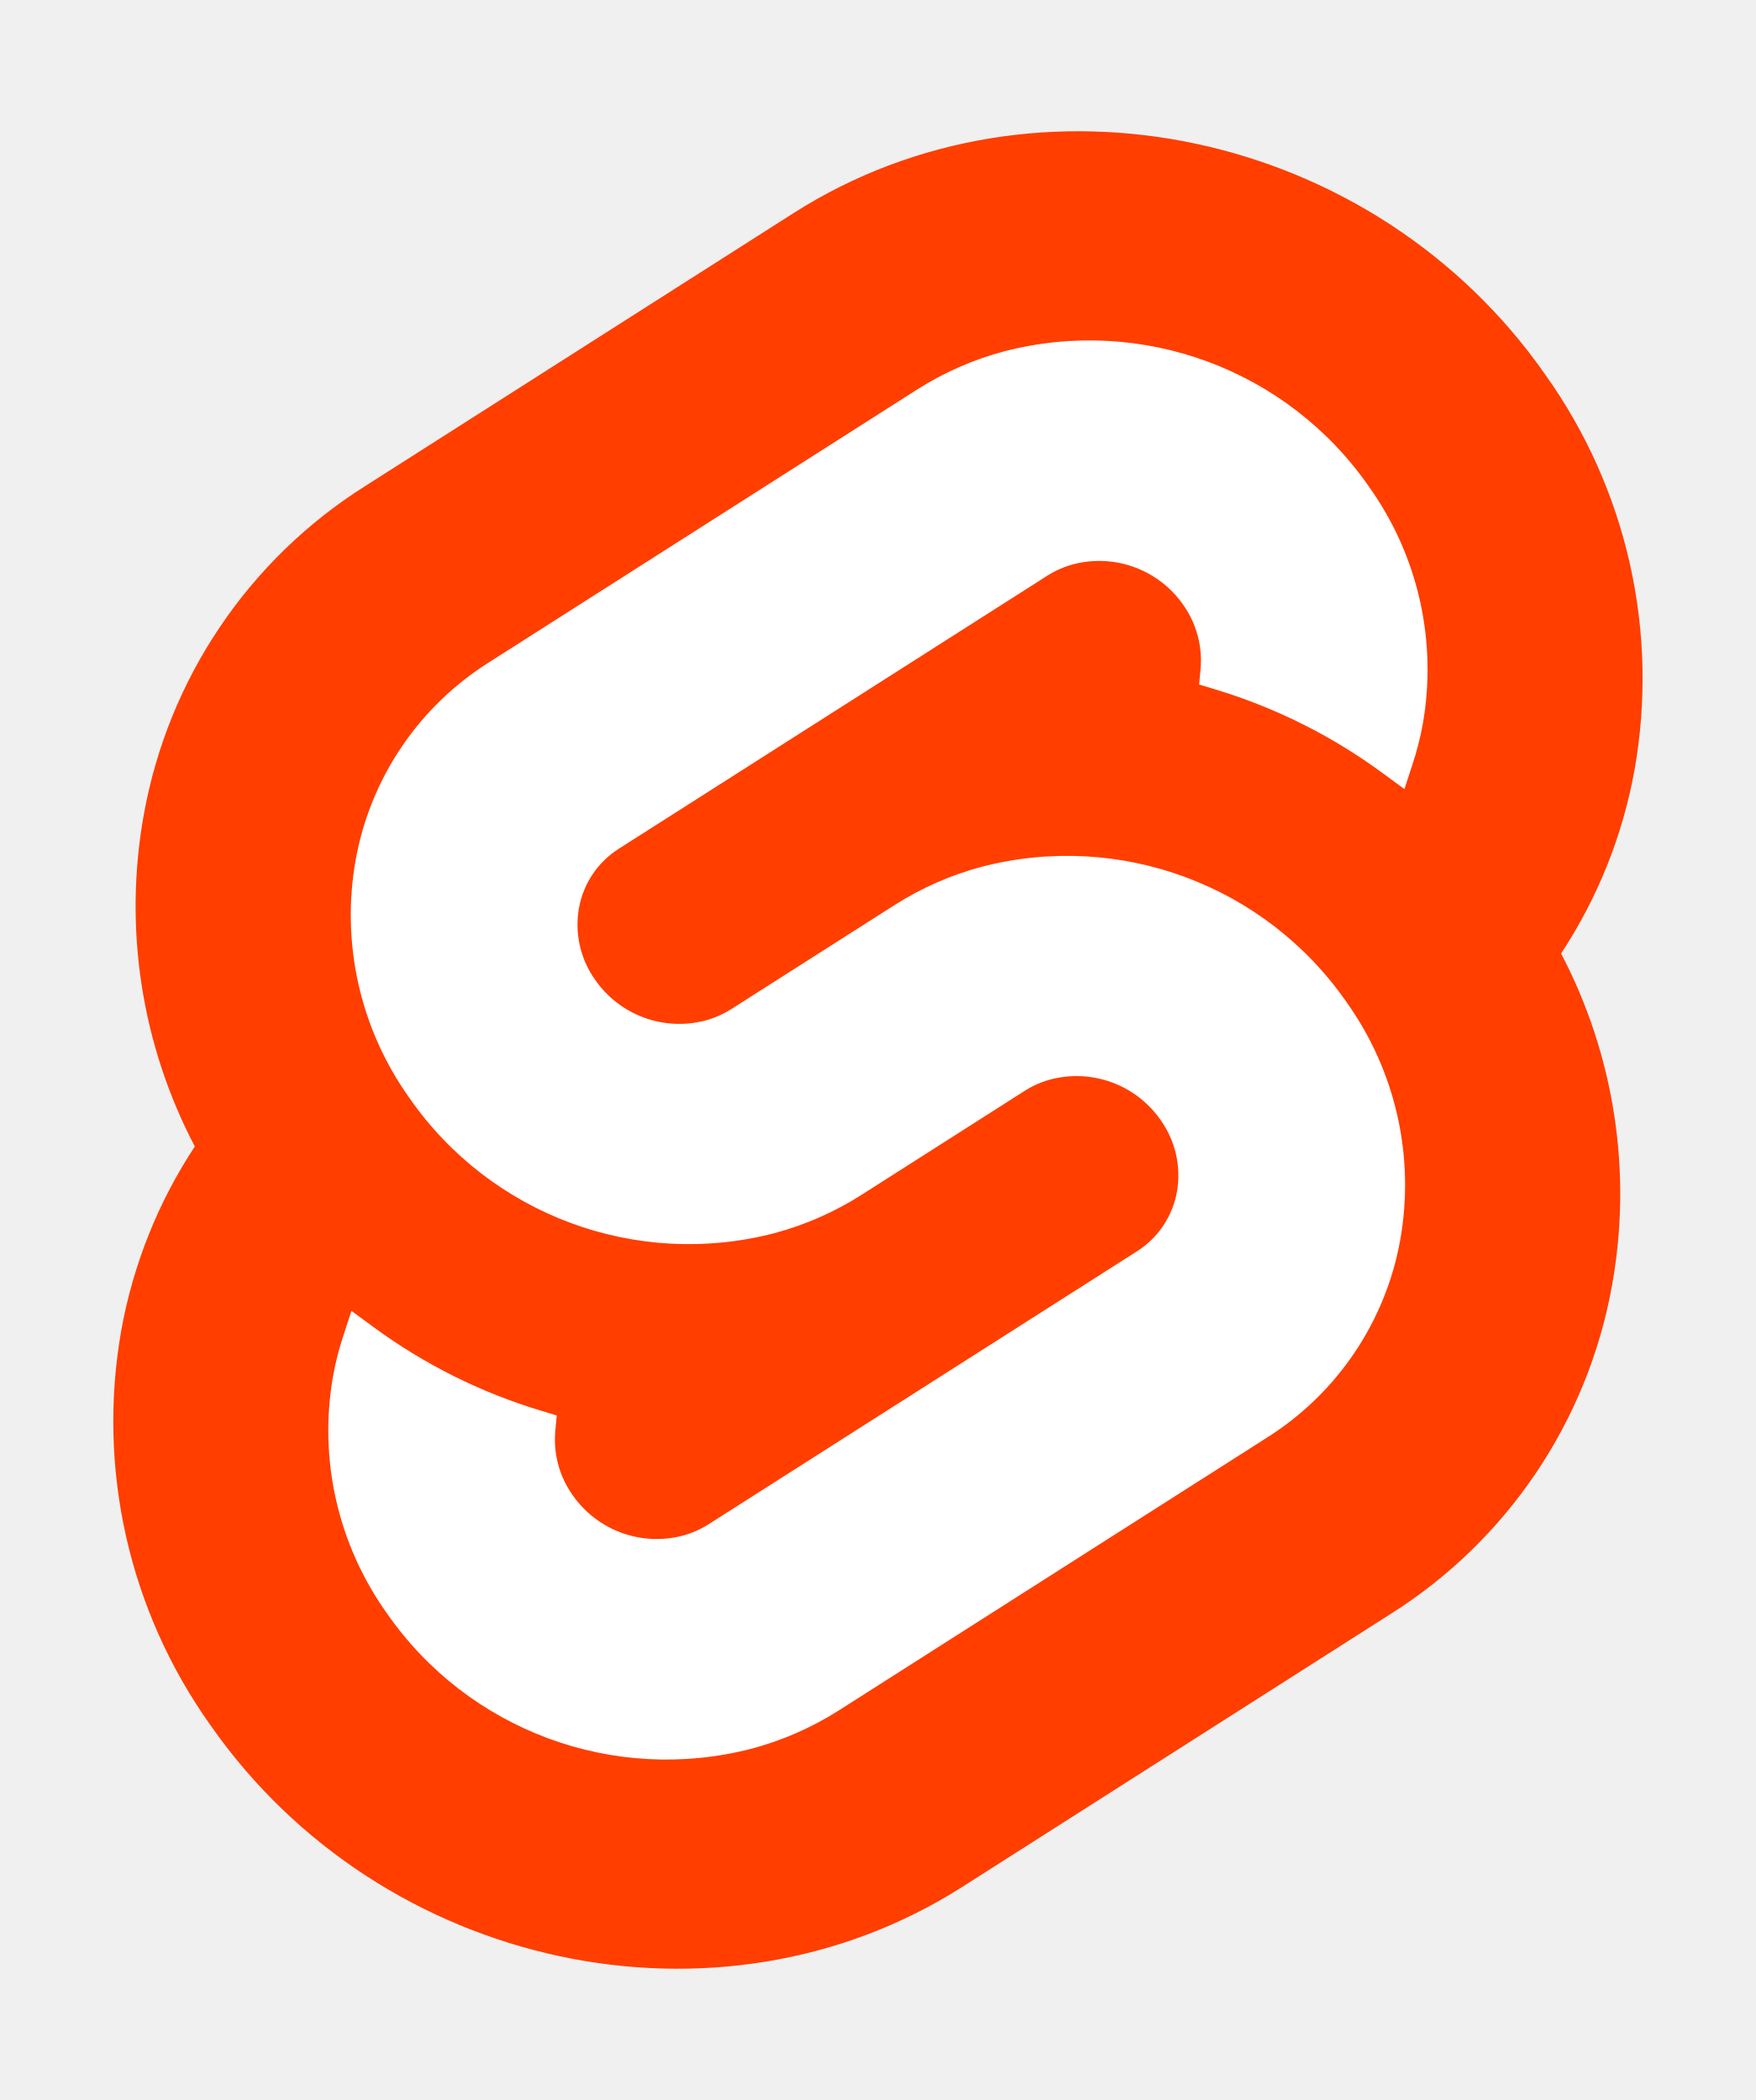
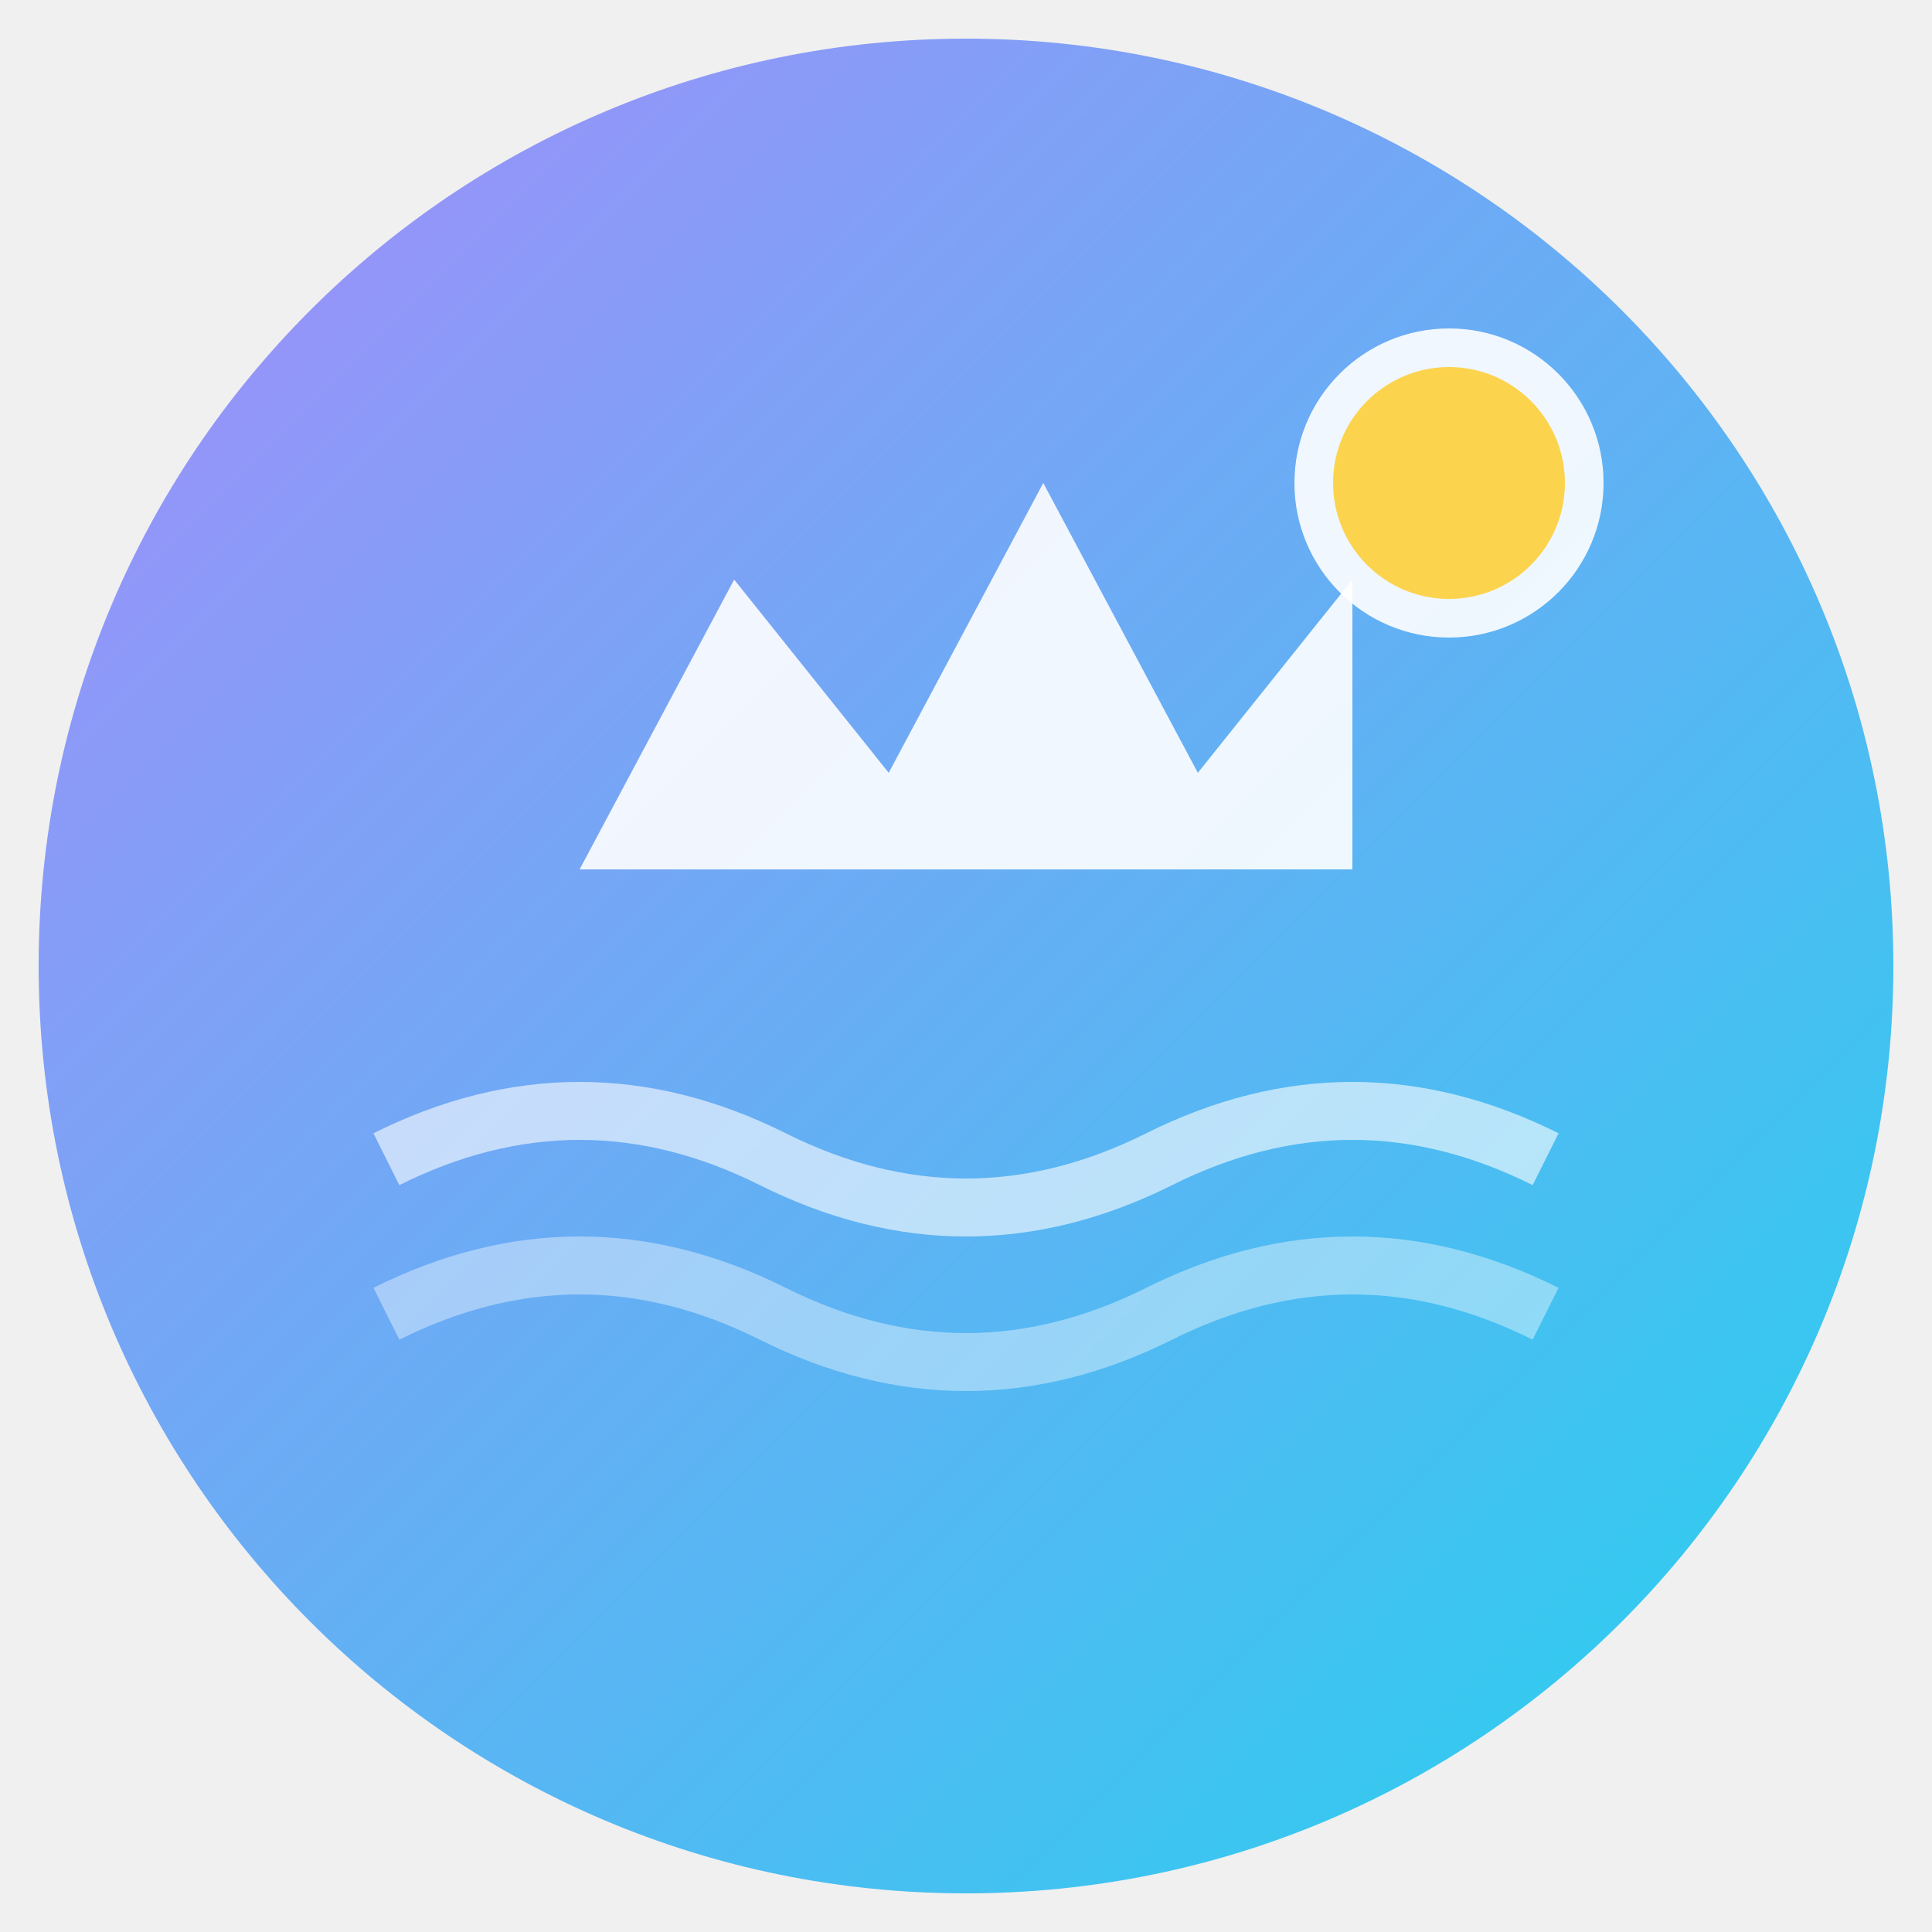
- <svg xmlns="http://www.w3.org/2000/svg" width="107" height="128" viewBox="0 0 107 128">
-   <path d="M94.157 22.819c-10.4-14.885-30.94-19.297-45.792-9.835L22.282 29.608A29.92 29.92 0 0 0 8.764 49.65a31.5 31.5 0 0 0 3.108 20.231 30 30 0 0 0-4.477 11.183 31.9 31.9 0 0 0 5.448 24.116c10.402 14.887 30.942 19.297 45.791 9.835l26.083-16.624A29.92 29.92 0 0 0 98.235 78.35a31.53 31.53 0 0 0-3.105-20.232 30 30 0 0 0 4.474-11.182 31.88 31.88 0 0 0-5.447-24.116" style="fill:#ff3e00" />
-   <path d="M45.817 106.582a20.72 20.72 0 0 1-22.237-8.243 19.17 19.17 0 0 1-3.277-14.503 18 18 0 0 1 .624-2.435l.49-1.498 1.337.981a33.6 33.6 0 0 0 10.203 5.098l.97.294-.09.968a5.85 5.85 0 0 0 1.052 3.878 6.24 6.24 0 0 0 6.695 2.485 5.8 5.8 0 0 0 1.603-.704L69.27 76.28a5.43 5.43 0 0 0 2.45-3.631 5.8 5.8 0 0 0-.987-4.371 6.24 6.24 0 0 0-6.698-2.487 5.7 5.7 0 0 0-1.6.704l-9.953 6.345a19 19 0 0 1-5.296 2.326 20.72 20.72 0 0 1-22.237-8.243 19.17 19.17 0 0 1-3.277-14.502 17.99 17.99 0 0 1 8.13-12.052l26.081-16.623a19 19 0 0 1 5.3-2.329 20.72 20.72 0 0 1 22.237 8.243 19.17 19.17 0 0 1 3.277 14.503 18 18 0 0 1-.624 2.435l-.49 1.498-1.337-.98a33.6 33.6 0 0 0-10.203-5.1l-.97-.294.09-.968a5.86 5.86 0 0 0-1.052-3.878 6.24 6.24 0 0 0-6.696-2.485 5.8 5.8 0 0 0-1.602.704L37.73 51.72a5.42 5.42 0 0 0-2.449 3.63 5.79 5.79 0 0 0 .986 4.372 6.24 6.24 0 0 0 6.698 2.486 5.8 5.8 0 0 0 1.602-.704l9.952-6.342a19 19 0 0 1 5.295-2.328 20.72 20.72 0 0 1 22.237 8.242 19.17 19.17 0 0 1 3.277 14.503 18 18 0 0 1-8.13 12.053l-26.081 16.622a19 19 0 0 1-5.3 2.328" style="fill:#fff" />
+ <svg xmlns="http://www.w3.org/2000/svg" viewBox="0 0 100 100">
+   <defs>
+     <linearGradient id="gradient" x1="0%" y1="0%" x2="100%" y2="100%">
+       <stop offset="0%" style="stop-color:#A78BFA;stop-opacity:1" />
+       <stop offset="100%" style="stop-color:#22D3EE;stop-opacity:1" />
+     </linearGradient>
+   </defs>
+   <circle cx="50" cy="50" r="48" fill="url(#gradient)" />
+   <path d="M 20 60 Q 30 55, 40 60 T 60 60 T 80 60" stroke="white" stroke-width="3" fill="none" opacity="0.6" />
+   <path d="M 20 68 Q 30 63, 40 68 T 60 68 T 80 68" stroke="white" stroke-width="3" fill="none" opacity="0.4" />
+   <path d="M 30 45 L 38 30 L 46 40 L 54 25 L 62 40 L 70 30 L 70 45 Z" fill="white" opacity="0.9" />
+   <circle cx="75" cy="25" r="8" fill="white" opacity="0.9" />
+   <circle cx="75" cy="25" r="6" fill="#FCD34D" />
</svg>
